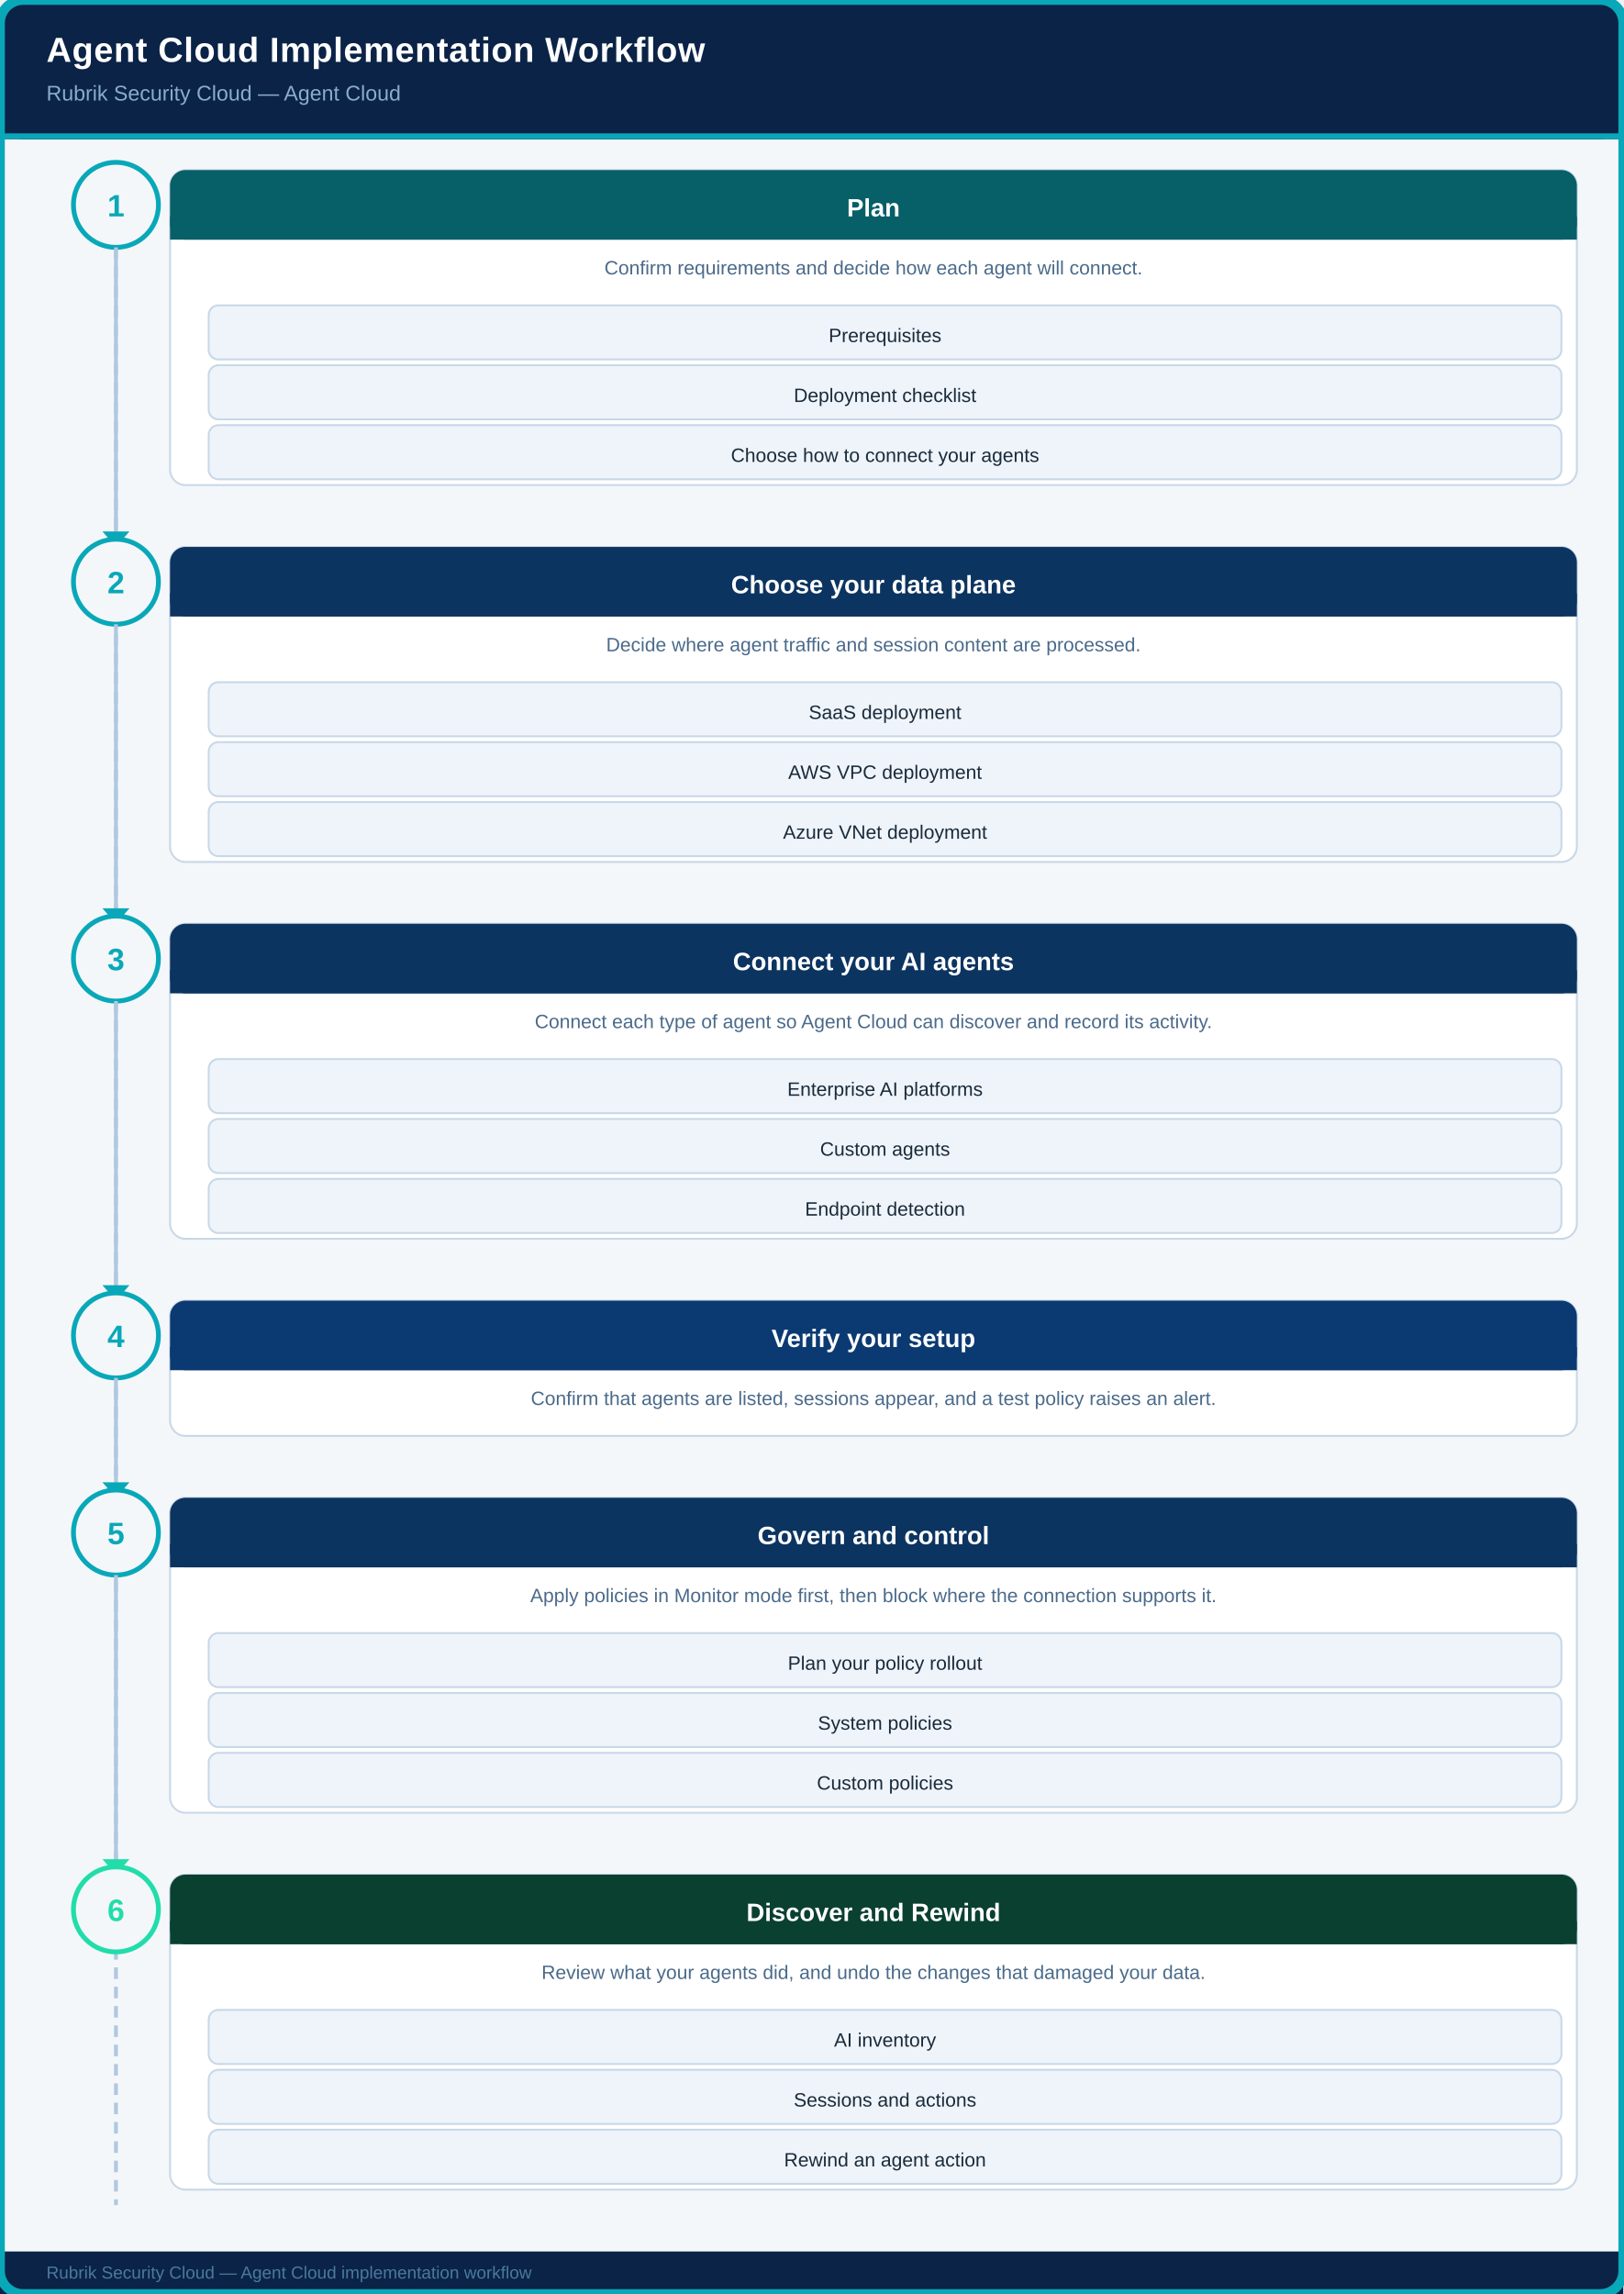
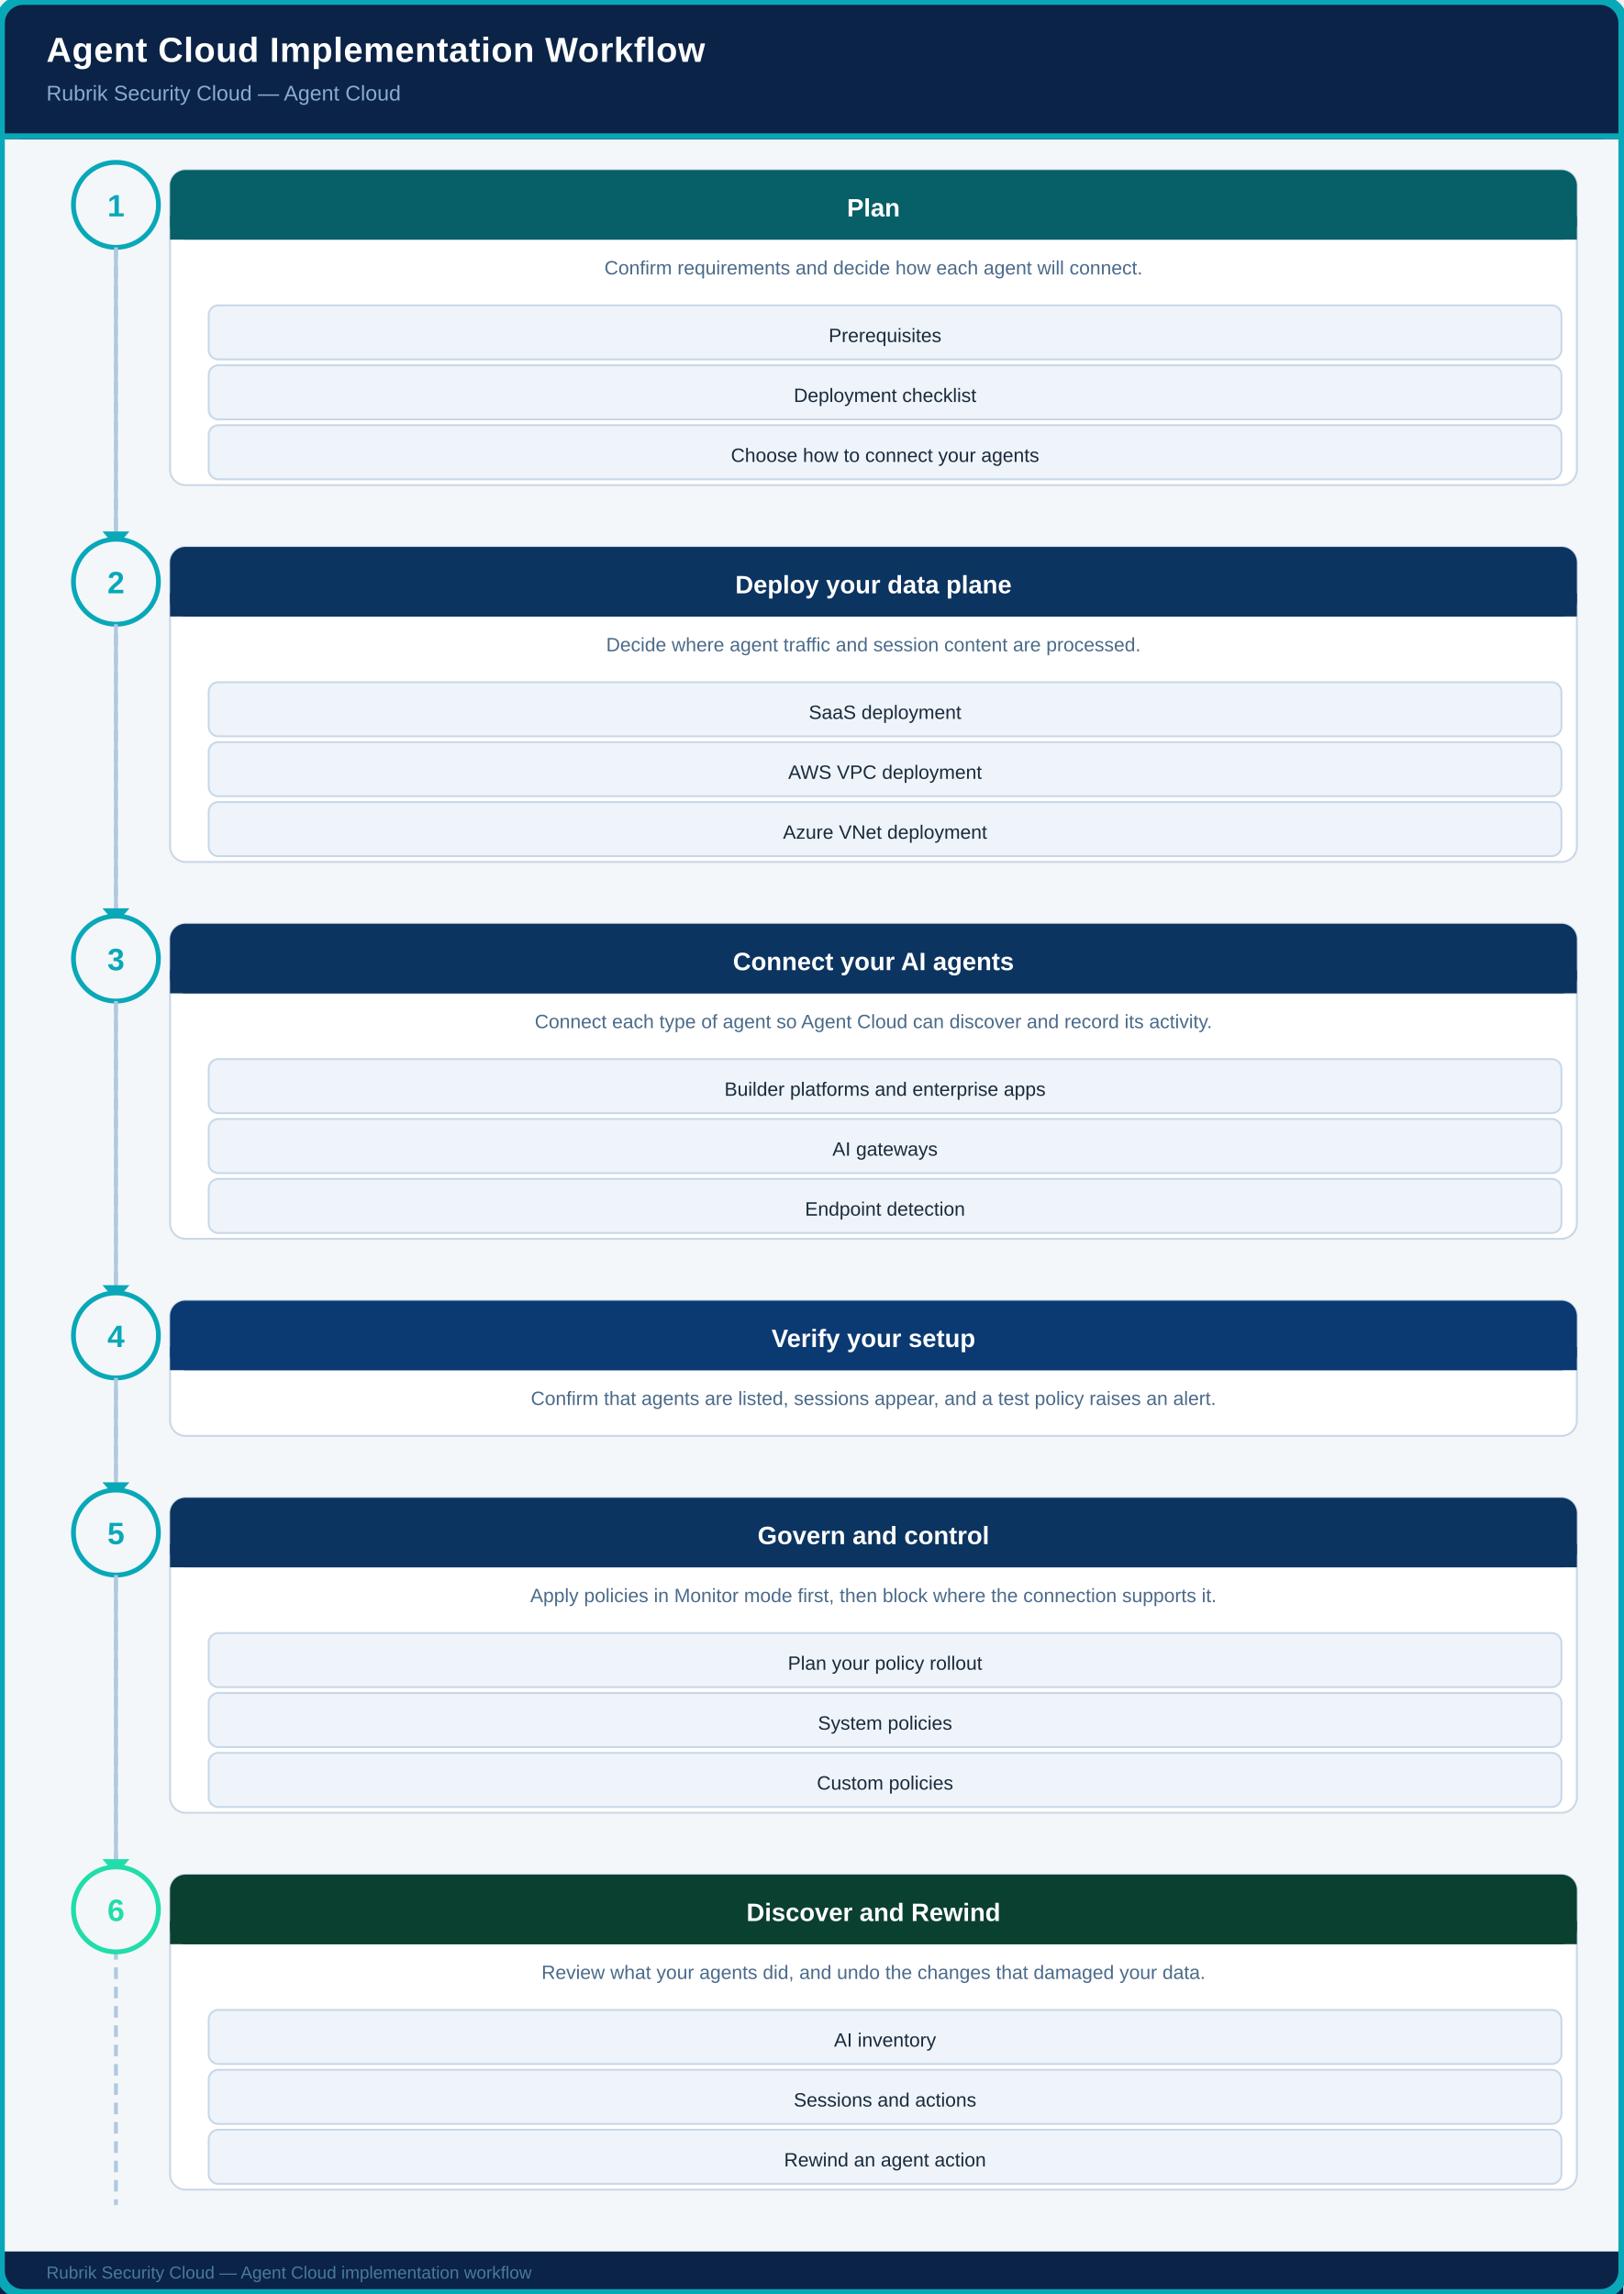
<svg xmlns="http://www.w3.org/2000/svg" width="840" height="1187" viewBox="0 0 840 1187" font-family="Segoe UI, Calibri, Arial, sans-serif">
  <rect width="840" height="1187" fill="#F4F7FA" rx="12" />
  <rect x="0" y="0" width="840" height="72" fill="#0A2347" rx="12" />
  <rect x="0" y="60" width="840" height="12" fill="#0A2347" />
  <rect x="0" y="69" width="840" height="3" fill="#09A8B8" />
  <text x="24" y="32" font-size="18" font-weight="bold" fill="#FFFFFF" letter-spacing="0.3">Agent Cloud Implementation Workflow</text>
  <text x="24" y="52" font-size="11" fill="#8AACCC">Rubrik Security Cloud — Agent Cloud</text>
  <line x1="60" y1="88" x2="60" y2="1141" stroke="#B0C8E0" stroke-width="2" stroke-dasharray="6,4" />
  <rect x="88" y="88" width="728" height="163" rx="8" fill="#FFFFFF" stroke="#C8D8E8" stroke-width="1" />
  <rect x="88" y="88" width="728" height="36" rx="8" fill="#075F68" />
  <rect x="88" y="112" width="728" height="12" fill="#075F68" />
  <text x="452" y="112" font-size="13" font-weight="bold" fill="#FFFFFF" text-anchor="middle">Plan</text>
  <text x="452" y="142" font-size="10" fill="#4A6A8A" text-anchor="middle">Confirm requirements and decide how each agent will connect.</text>
  <circle cx="60" cy="106" r="22" fill="#F4F7FA" stroke="#09A8B8" stroke-width="2.5" />
  <text x="60" y="112" font-size="16" font-weight="bold" fill="#09A8B8" text-anchor="middle">1</text>
  <rect x="108" y="158" width="700" height="28" rx="5" fill="#EEF4FA" stroke="#C8D8E8" stroke-width="1" />
  <text x="458" y="177" font-size="10" fill="#1A2A3A" text-anchor="middle">Prerequisites</text>
  <rect x="108" y="189" width="700" height="28" rx="5" fill="#EEF4FA" stroke="#C8D8E8" stroke-width="1" />
  <text x="458" y="208" font-size="10" fill="#1A2A3A" text-anchor="middle">Deployment checklist</text>
  <rect x="108" y="220" width="700" height="28" rx="5" fill="#EEF4FA" stroke="#C8D8E8" stroke-width="1" />
  <text x="458" y="239" font-size="10" fill="#1A2A3A" text-anchor="middle">Choose how to connect your agents</text>
  <line x1="60" y1="128" x2="60" y2="279" stroke="#B0C8E0" stroke-width="2" />
  <polygon points="53,275 60,283 67,275" fill="#09A8B8" />
  <rect x="88" y="283" width="728" height="163" rx="8" fill="#FFFFFF" stroke="#C8D8E8" stroke-width="1" />
  <rect x="88" y="283" width="728" height="36" rx="8" fill="#0C3460" />
  <rect x="88" y="307" width="728" height="12" fill="#0C3460" />
-   <text x="452" y="307" font-size="13" font-weight="bold" fill="#FFFFFF" text-anchor="middle">Choose your data plane</text>
+   <text x="452" y="307" font-size="13" font-weight="bold" fill="#FFFFFF" text-anchor="middle">Deploy your data plane</text>
  <text x="452" y="337" font-size="10" fill="#4A6A8A" text-anchor="middle">Decide where agent traffic and session content are processed.</text>
  <circle cx="60" cy="301" r="22" fill="#F4F7FA" stroke="#09A8B8" stroke-width="2.5" />
  <text x="60" y="307" font-size="16" font-weight="bold" fill="#09A8B8" text-anchor="middle">2</text>
  <rect x="108" y="353" width="700" height="28" rx="5" fill="#EEF4FA" stroke="#C8D8E8" stroke-width="1" />
  <text x="458" y="372" font-size="10" fill="#1A2A3A" text-anchor="middle">SaaS deployment</text>
  <rect x="108" y="384" width="700" height="28" rx="5" fill="#EEF4FA" stroke="#C8D8E8" stroke-width="1" />
  <text x="458" y="403" font-size="10" fill="#1A2A3A" text-anchor="middle">AWS VPC deployment</text>
  <rect x="108" y="415" width="700" height="28" rx="5" fill="#EEF4FA" stroke="#C8D8E8" stroke-width="1" />
  <text x="458" y="434" font-size="10" fill="#1A2A3A" text-anchor="middle">Azure VNet deployment</text>
  <line x1="60" y1="323" x2="60" y2="474" stroke="#B0C8E0" stroke-width="2" />
  <polygon points="53,470 60,478 67,470" fill="#09A8B8" />
  <rect x="88" y="478" width="728" height="163" rx="8" fill="#FFFFFF" stroke="#C8D8E8" stroke-width="1" />
  <rect x="88" y="478" width="728" height="36" rx="8" fill="#0C3460" />
  <rect x="88" y="502" width="728" height="12" fill="#0C3460" />
  <text x="452" y="502" font-size="13" font-weight="bold" fill="#FFFFFF" text-anchor="middle">Connect your AI agents</text>
  <text x="452" y="532" font-size="10" fill="#4A6A8A" text-anchor="middle">Connect each type of agent so Agent Cloud can discover and record its activity.</text>
  <circle cx="60" cy="496" r="22" fill="#F4F7FA" stroke="#09A8B8" stroke-width="2.5" />
  <text x="60" y="502" font-size="16" font-weight="bold" fill="#09A8B8" text-anchor="middle">3</text>
  <rect x="108" y="548" width="700" height="28" rx="5" fill="#EEF4FA" stroke="#C8D8E8" stroke-width="1" />
-   <text x="458" y="567" font-size="10" fill="#1A2A3A" text-anchor="middle">Enterprise AI platforms</text>
+   <text x="458" y="567" font-size="10" fill="#1A2A3A" text-anchor="middle">Builder platforms and enterprise apps</text>
  <rect x="108" y="579" width="700" height="28" rx="5" fill="#EEF4FA" stroke="#C8D8E8" stroke-width="1" />
-   <text x="458" y="598" font-size="10" fill="#1A2A3A" text-anchor="middle">Custom agents</text>
+   <text x="458" y="598" font-size="10" fill="#1A2A3A" text-anchor="middle">AI gateways</text>
  <rect x="108" y="610" width="700" height="28" rx="5" fill="#EEF4FA" stroke="#C8D8E8" stroke-width="1" />
  <text x="458" y="629" font-size="10" fill="#1A2A3A" text-anchor="middle">Endpoint detection</text>
  <line x1="60" y1="518" x2="60" y2="669" stroke="#B0C8E0" stroke-width="2" />
  <polygon points="53,665 60,673 67,665" fill="#09A8B8" />
  <rect x="88" y="673" width="728" height="70" rx="8" fill="#FFFFFF" stroke="#C8D8E8" stroke-width="1" />
  <rect x="88" y="673" width="728" height="36" rx="8" fill="#0B3A72" />
  <rect x="88" y="697" width="728" height="12" fill="#0B3A72" />
  <text x="452" y="697" font-size="13" font-weight="bold" fill="#FFFFFF" text-anchor="middle">Verify your setup</text>
  <text x="452" y="727" font-size="10" fill="#4A6A8A" text-anchor="middle">Confirm that agents are listed, sessions appear, and a test policy raises an alert.</text>
  <circle cx="60" cy="691" r="22" fill="#F4F7FA" stroke="#09A8B8" stroke-width="2.5" />
  <text x="60" y="697" font-size="16" font-weight="bold" fill="#09A8B8" text-anchor="middle">4</text>
  <line x1="60" y1="713" x2="60" y2="771" stroke="#B0C8E0" stroke-width="2" />
  <polygon points="53,767 60,775 67,767" fill="#09A8B8" />
  <rect x="88" y="775" width="728" height="163" rx="8" fill="#FFFFFF" stroke="#C8D8E8" stroke-width="1" />
  <rect x="88" y="775" width="728" height="36" rx="8" fill="#0C3460" />
  <rect x="88" y="799" width="728" height="12" fill="#0C3460" />
  <text x="452" y="799" font-size="13" font-weight="bold" fill="#FFFFFF" text-anchor="middle">Govern and control</text>
  <text x="452" y="829" font-size="10" fill="#4A6A8A" text-anchor="middle">Apply policies in Monitor mode first, then block where the connection supports it.</text>
  <circle cx="60" cy="793" r="22" fill="#F4F7FA" stroke="#09A8B8" stroke-width="2.5" />
  <text x="60" y="799" font-size="16" font-weight="bold" fill="#09A8B8" text-anchor="middle">5</text>
  <rect x="108" y="845" width="700" height="28" rx="5" fill="#EEF4FA" stroke="#C8D8E8" stroke-width="1" />
  <text x="458" y="864" font-size="10" fill="#1A2A3A" text-anchor="middle">Plan your policy rollout</text>
  <rect x="108" y="876" width="700" height="28" rx="5" fill="#EEF4FA" stroke="#C8D8E8" stroke-width="1" />
  <text x="458" y="895" font-size="10" fill="#1A2A3A" text-anchor="middle">System policies</text>
  <rect x="108" y="907" width="700" height="28" rx="5" fill="#EEF4FA" stroke="#C8D8E8" stroke-width="1" />
  <text x="458" y="926" font-size="10" fill="#1A2A3A" text-anchor="middle">Custom policies</text>
  <line x1="60" y1="815" x2="60" y2="966" stroke="#B0C8E0" stroke-width="2" />
  <polygon points="53,962 60,970 67,962" fill="#21DDAA" />
  <rect x="88" y="970" width="728" height="163" rx="8" fill="#FFFFFF" stroke="#C8D8E8" stroke-width="1" />
  <rect x="88" y="970" width="728" height="36" rx="8" fill="#0A4030" />
  <rect x="88" y="994" width="728" height="12" fill="#0A4030" />
  <text x="452" y="994" font-size="13" font-weight="bold" fill="#FFFFFF" text-anchor="middle">Discover and Rewind</text>
  <text x="452" y="1024" font-size="10" fill="#4A6A8A" text-anchor="middle">Review what your agents did, and undo the changes that damaged your data.</text>
  <circle cx="60" cy="988" r="22" fill="#F4F7FA" stroke="#21DDAA" stroke-width="2.5" />
  <text x="60" y="994" font-size="16" font-weight="bold" fill="#21DDAA" text-anchor="middle">6</text>
  <rect x="108" y="1040" width="700" height="28" rx="5" fill="#EEF4FA" stroke="#C8D8E8" stroke-width="1" />
  <text x="458" y="1059" font-size="10" fill="#1A2A3A" text-anchor="middle">AI inventory</text>
  <rect x="108" y="1071" width="700" height="28" rx="5" fill="#EEF4FA" stroke="#C8D8E8" stroke-width="1" />
  <text x="458" y="1090" font-size="10" fill="#1A2A3A" text-anchor="middle">Sessions and actions</text>
  <rect x="108" y="1102" width="700" height="28" rx="5" fill="#EEF4FA" stroke="#C8D8E8" stroke-width="1" />
  <text x="458" y="1121" font-size="10" fill="#1A2A3A" text-anchor="middle">Rewind an agent action</text>
  <rect x="0" y="1165" width="840" height="22" fill="#0A2347" rx="0" />
  <rect x="0" y="1175" width="840" height="12" fill="#0A2347" rx="12" />
  <text x="24" y="1179" font-size="9" fill="#4A7A9A">Rubrik Security Cloud — Agent Cloud implementation workflow</text>
  <rect width="840" height="1187" fill="none" stroke="#09A8B8" stroke-width="5" rx="12" />
</svg>
